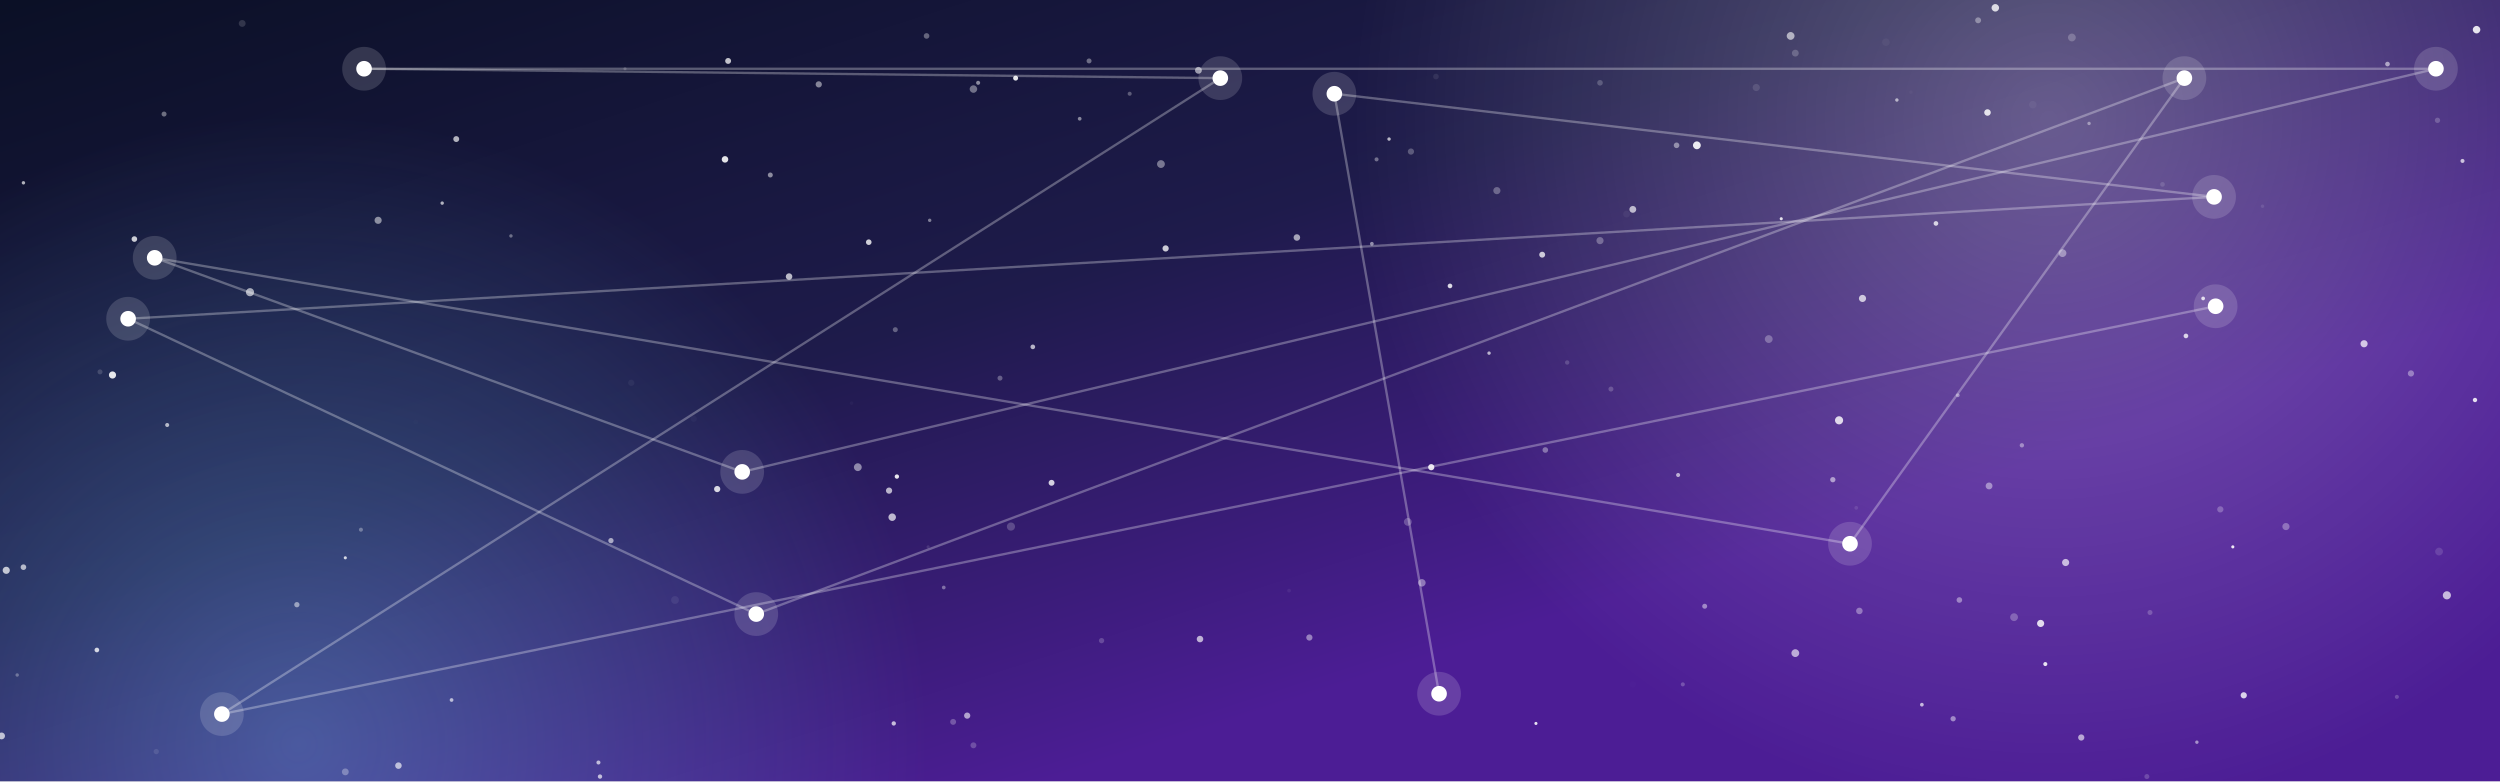
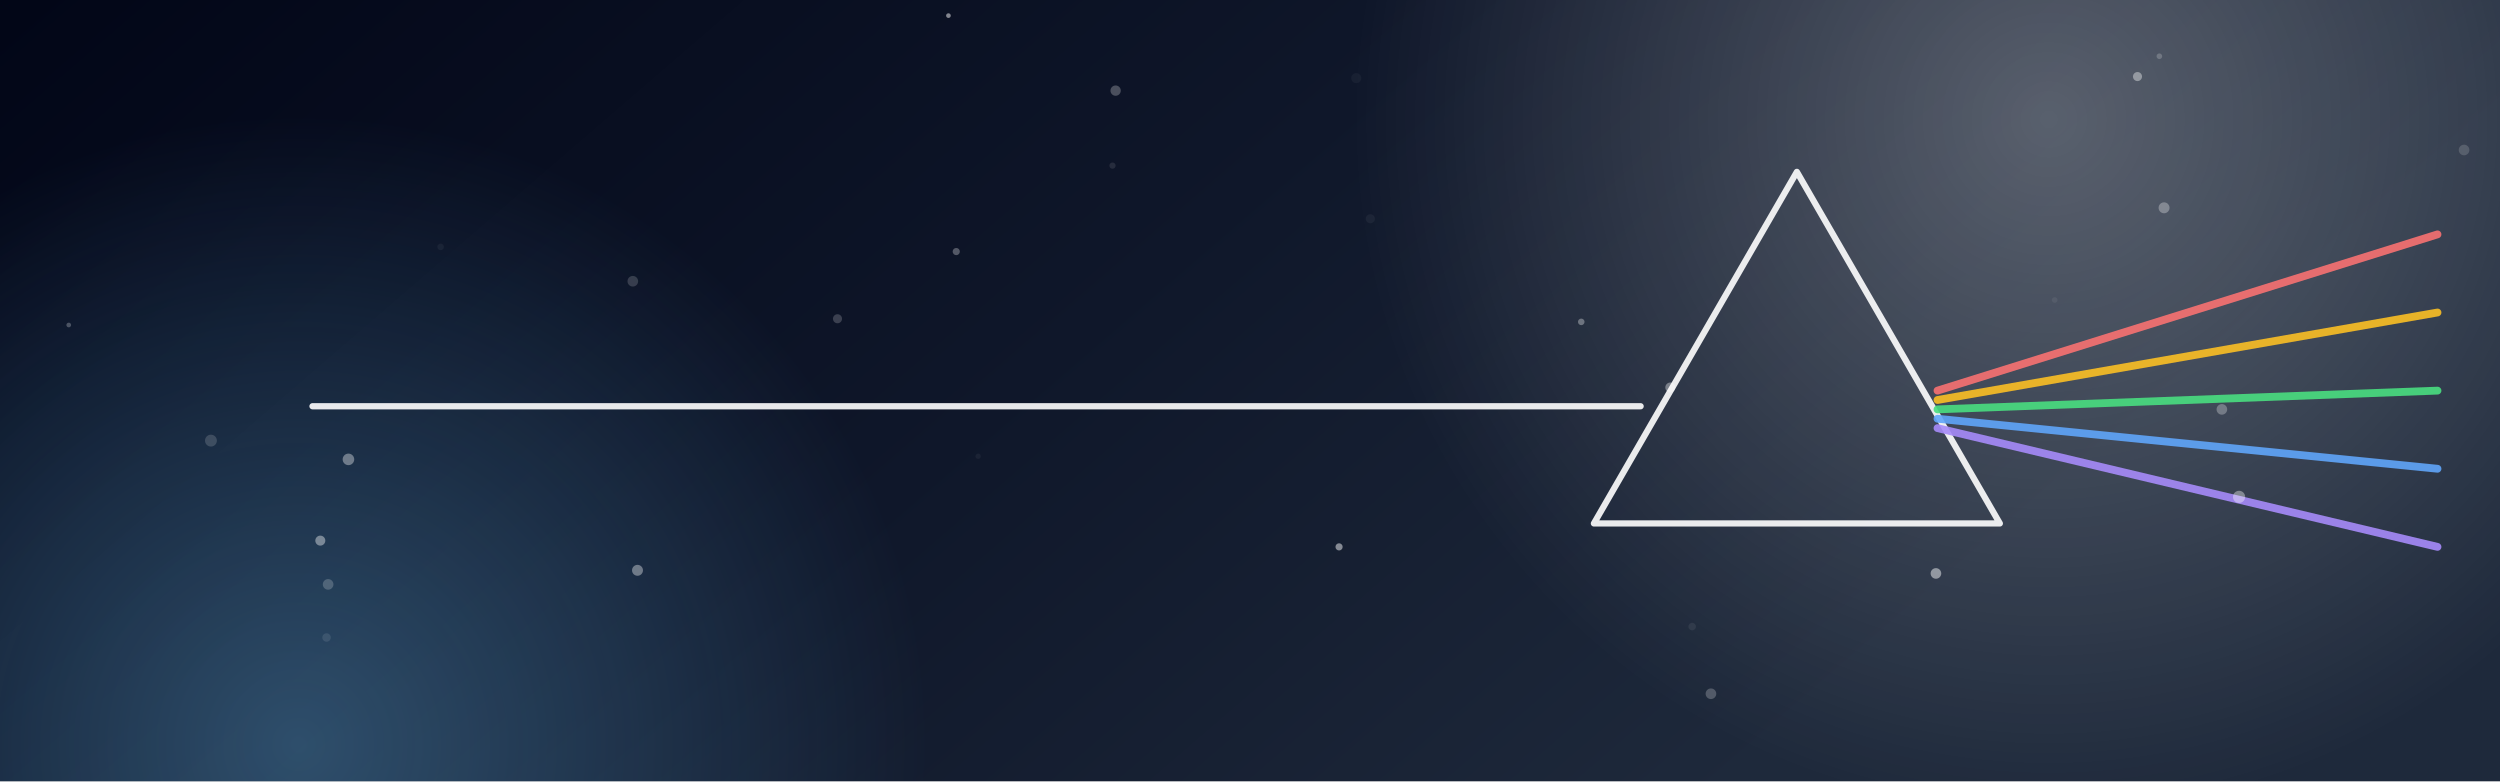
<svg xmlns="http://www.w3.org/2000/svg" viewBox="0 0 1600 500" preserveAspectRatio="xMidYMid slice">
  <defs>
-     <linearGradient id="g" gradientTransform="rotate(45)">
-       <stop offset="0" stop-color="#0b1026" />
-       <stop offset=".55" stop-color="#1e1b4b" />
-       <stop offset="1" stop-color="#4c1d95" />
+     <linearGradient id="g" gradientTransform="rotate(20)">
+       <stop offset="0" stop-color="#020617" />
+       <stop offset=".55" stop-color="#0f172a" />
+       <stop offset="1" stop-color="#1e293b" />
    </linearGradient>
    <radialGradient id="r1">
      <stop offset="0" stop-color="#fff" stop-opacity=".28" />
      <stop offset="1" stop-color="#fff" stop-opacity="0" />
    </radialGradient>
    <radialGradient id="r2">
-       <stop offset="0" stop-color="#7cf" stop-opacity=".35" />
+       <stop offset="0" stop-color="#7cf" stop-opacity=".32" />
      <stop offset="1" stop-color="#7cf" stop-opacity="0" />
    </radialGradient>
  </defs>
  <rect width="1600" height="500" fill="url(#g)" />
  <circle cx="1312" cy="75" r="450" fill="url(#r1)" />
  <circle cx="192" cy="475" r="400" fill="url(#r2)" />
-   <circle cx="921" cy="444" r="1.9" fill="#fff" fill-opacity="0.11" />
-   <circle cx="1417" cy="126" r="1.1" fill="#fff" fill-opacity="0.37" />
-   <circle cx="484" cy="393" r="2.4" fill="#fff" fill-opacity="0.09" />
-   <circle cx="1184" cy="348" r="1.1" fill="#fff" fill-opacity="0.30" />
-   <circle cx="475" cy="302" r="2.6" fill="#fff" fill-opacity="0.08" />
-   <circle cx="233" cy="44" r="1.8" fill="#fff" fill-opacity="0.09" />
-   <circle cx="142" cy="457" r="2.4" fill="#fff" fill-opacity="0.35" />
-   <circle cx="1250" cy="460" r="1.7" fill="#fff" fill-opacity="0.46" />
-   <circle cx="989" cy="288" r="1.8" fill="#fff" fill-opacity="0.36" />
-   <circle cx="464" cy="102" r="2.1" fill="#fff" fill-opacity="0.88" />
-   <circle cx="11" cy="432" r="1.1" fill="#fff" fill-opacity="0.30" />
-   <circle cx="619" cy="458" r="2.0" fill="#fff" fill-opacity="0.59" />
-   <circle cx="15" cy="117" r="1.1" fill="#fff" fill-opacity="0.67" />
-   <circle cx="1024" cy="53" r="1.8" fill="#fff" fill-opacity="0.21" />
-   <circle cx="190" cy="387" r="1.7" fill="#fff" fill-opacity="0.49" />
-   <circle cx="1463" cy="337" r="2.3" fill="#fff" fill-opacity="0.32" />
-   <circle cx="556" cy="155" r="1.8" fill="#fff" fill-opacity="0.79" />
-   <circle cx="768" cy="409" r="2.1" fill="#fff" fill-opacity="0.66" />
-   <circle cx="1073" cy="93" r="1.8" fill="#fff" fill-opacity="0.44" />
-   <circle cx="1272" cy="72" r="2.1" fill="#fff" fill-opacity="0.84" />
-   <circle cx="221" cy="357" r="1.0" fill="#fff" fill-opacity="0.79" />
-   <circle cx="1513" cy="220" r="2.3" fill="#fff" fill-opacity="0.73" />
-   <circle cx="1041" cy="137" r="2.2" fill="#fff" fill-opacity="0.05" />
-   <circle cx="1214" cy="64" r="1.1" fill="#fff" fill-opacity="0.59" />
-   <circle cx="650" cy="50" r="1.6" fill="#fff" fill-opacity="0.89" />
-   <circle cx="928" cy="183" r="1.5" fill="#fff" fill-opacity="0.83" />
-   <circle cx="15" cy="363" r="1.8" fill="#fff" fill-opacity="0.66" />
-   <circle cx="1149" cy="418" r="2.5" fill="#fff" fill-opacity="0.61" />
-   <circle cx="400" cy="44" r="1.0" fill="#fff" fill-opacity="0.17" />
-   <circle cx="889" cy="89" r="1.1" fill="#fff" fill-opacity="0.69" />
-   <circle cx="878" cy="156" r="1.2" fill="#fff" fill-opacity="0.50" />
-   <circle cx="524" cy="54" r="2.0" fill="#fff" fill-opacity="0.48" />
-   <circle cx="105" cy="73" r="1.6" fill="#fff" fill-opacity="0.39" />
-   <circle cx="903" cy="97" r="2.0" fill="#fff" fill-opacity="0.26" />
-   <circle cx="767" cy="45" r="2.2" fill="#fff" fill-opacity="0.56" />
-   <circle cx="327" cy="151" r="1.1" fill="#fff" fill-opacity="0.36" />
-   <circle cx="691" cy="76" r="1.2" fill="#fff" fill-opacity="0.48" />
-   <circle cx="594" cy="350" r="1.0" fill="#fff" fill-opacity="0.11" />
-   <circle cx="1024" cy="154" r="2.3" fill="#fff" fill-opacity="0.29" />
-   <circle cx="1309" cy="425" r="1.3" fill="#fff" fill-opacity="0.87" />
-   <circle cx="1074" cy="304" r="1.3" fill="#fff" fill-opacity="0.62" />
-   <circle cx="62" cy="416" r="1.5" fill="#fff" fill-opacity="0.79" />
-   <circle cx="623" cy="477" r="1.9" fill="#fff" fill-opacity="0.22" />
-   <circle cx="72" cy="240" r="2.3" fill="#fff" fill-opacity="0.89" />
-   <circle cx="107" cy="272" r="1.3" fill="#fff" fill-opacity="0.66" />
-   <circle cx="1301" cy="67" r="2.4" fill="#fff" fill-opacity="0.05" />
-   <circle cx="255" cy="490" r="2.1" fill="#fff" fill-opacity="0.64" />
-   <circle cx="626" cy="53" r="1.3" fill="#fff" fill-opacity="0.50" />
-   <circle cx="1207" cy="27" r="2.4" fill="#fff" fill-opacity="0.04" />
-   <circle cx="1091" cy="388" r="1.6" fill="#fff" fill-opacity="0.45" />
-   <circle cx="1086" cy="93" r="2.5" fill="#fff" fill-opacity="0.90" />
-   <circle cx="1410" cy="191" r="1.2" fill="#fff" fill-opacity="0.79" />
-   <circle cx="444" cy="268" r="2.0" fill="#fff" fill-opacity="0.03" />
-   <circle cx="953" cy="226" r="1.1" fill="#fff" fill-opacity="0.66" />
-   <circle cx="1376" cy="392" r="1.6" fill="#fff" fill-opacity="0.21" />
-   <circle cx="983" cy="463" r="1.0" fill="#fff" fill-opacity="0.87" />
-   <circle cx="1294" cy="285" r="1.4" fill="#fff" fill-opacity="0.40" />
-   <circle cx="572" cy="463" r="1.4" fill="#fff" fill-opacity="0.70" />
-   <circle cx="574" cy="305" r="1.4" fill="#fff" fill-opacity="0.89" />
-   <circle cx="1576" cy="103" r="1.3" fill="#fff" fill-opacity="0.70" />
-   <circle cx="64" cy="238" r="1.6" fill="#fff" fill-opacity="0.16" />
-   <circle cx="283" cy="130" r="1.1" fill="#fff" fill-opacity="0.66" />
-   <circle cx="1266" cy="13" r="1.9" fill="#fff" fill-opacity="0.36" />
-   <circle cx="919" cy="49" r="1.8" fill="#fff" fill-opacity="0.08" />
-   <circle cx="1177" cy="269" r="2.6" fill="#fff" fill-opacity="0.81" />
-   <circle cx="1429" cy="350" r="1.0" fill="#fff" fill-opacity="0.90" />
-   <circle cx="1003" cy="232" r="1.4" fill="#fff" fill-opacity="0.17" />
-   <circle cx="1124" cy="56" r="2.3" fill="#fff" fill-opacity="0.12" />
-   <circle cx="1534" cy="446" r="1.3" fill="#fff" fill-opacity="0.20" />
-   <circle cx="1384" cy="118" r="1.5" fill="#fff" fill-opacity="0.13" />
-   <circle cx="1188" cy="325" r="1.2" fill="#fff" fill-opacity="0.10" />
-   <circle cx="1045" cy="134" r="2.2" fill="#fff" fill-opacity="0.66" />
-   <circle cx="1528" cy="41" r="1.5" fill="#fff" fill-opacity="0.55" />
-   <circle cx="838" cy="408" r="2.0" fill="#fff" fill-opacity="0.44" />
-   <circle cx="1031" cy="249" r="1.6" fill="#fff" fill-opacity="0.20" />
-   <circle cx="901" cy="334" r="2.5" fill="#fff" fill-opacity="0.24" />
-   <circle cx="1140" cy="140" r="1.0" fill="#fff" fill-opacity="0.85" />
-   <circle cx="958" cy="122" r="2.3" fill="#fff" fill-opacity="0.30" />
-   <circle cx="571" cy="331" r="2.4" fill="#fff" fill-opacity="0.69" />
-   <circle cx="1561" cy="353" r="2.5" fill="#fff" fill-opacity="0.13" />
-   <circle cx="292" cy="89" r="1.9" fill="#fff" fill-opacity="0.67" />
-   <circle cx="4" cy="365" r="2.3" fill="#fff" fill-opacity="0.72" />
-   <circle cx="1566" cy="381" r="2.6" fill="#fff" fill-opacity="0.68" />
-   <circle cx="100" cy="481" r="1.7" fill="#fff" fill-opacity="0.10" />
-   <circle cx="266" cy="270" r="1.5" fill="#fff" fill-opacity="0.01" />
-   <circle cx="623" cy="57" r="2.4" fill="#fff" fill-opacity="0.39" />
-   <circle cx="1448" cy="132" r="1.1" fill="#fff" fill-opacity="0.10" />
-   <circle cx="825" cy="378" r="1.2" fill="#fff" fill-opacity="0.06" />
-   <circle cx="1399" cy="215" r="1.5" fill="#fff" fill-opacity="0.77" />
-   <circle cx="604" cy="376" r="1.2" fill="#fff" fill-opacity="0.37" />
-   <circle cx="1146" cy="23" r="2.5" fill="#fff" fill-opacity="0.59" />
-   <circle cx="160" cy="187" r="2.6" fill="#fff" fill-opacity="0.61" />
-   <circle cx="235" cy="46" r="1.3" fill="#fff" fill-opacity="0.60" />
-   <circle cx="697" cy="39" r="1.6" fill="#fff" fill-opacity="0.37" />
-   <circle cx="1173" cy="307" r="1.7" fill="#fff" fill-opacity="0.52" />
-   <circle cx="1406" cy="475" r="1.1" fill="#fff" fill-opacity="0.50" />
-   <circle cx="545" cy="258" r="1.1" fill="#fff" fill-opacity="0.03" />
-   <circle cx="705" cy="410" r="1.7" fill="#fff" fill-opacity="0.20" />
-   <circle cx="384" cy="497" r="1.4" fill="#fff" fill-opacity="0.67" />
-   <circle cx="155" cy="15" r="2.2" fill="#fff" fill-opacity="0.15" />
-   <circle cx="1421" cy="326" r="2.0" fill="#fff" fill-opacity="0.25" />
-   <circle cx="1436" cy="445" r="2.0" fill="#fff" fill-opacity="0.80" />
-   <circle cx="595" cy="141" r="1.1" fill="#fff" fill-opacity="0.44" />
-   <circle cx="1190" cy="391" r="2.1" fill="#fff" fill-opacity="0.36" />
-   <circle cx="830" cy="152" r="2.1" fill="#fff" fill-opacity="0.60" />
-   <circle cx="1332" cy="472" r="2.0" fill="#fff" fill-opacity="0.60" />
-   <circle cx="1077" cy="438" r="1.3" fill="#fff" fill-opacity="0.23" />
-   <circle cx="1230" cy="451" r="1.2" fill="#fff" fill-opacity="0.67" />
-   <circle cx="231" cy="339" r="1.3" fill="#fff" fill-opacity="0.32" />
-   <circle cx="549" cy="299" r="2.5" fill="#fff" fill-opacity="0.48" />
-   <circle cx="505" cy="177" r="2.1" fill="#fff" fill-opacity="0.70" />
-   <circle cx="1560" cy="77" r="1.7" fill="#fff" fill-opacity="0.21" />
-   <circle cx="673" cy="309" r="1.9" fill="#fff" fill-opacity="0.79" />
-   <circle cx="1320" cy="162" r="2.5" fill="#fff" fill-opacity="0.40" />
-   <circle cx="1585" cy="19" r="2.4" fill="#fff" fill-opacity="0.87" />
-   <circle cx="916" cy="299" r="2.0" fill="#fff" fill-opacity="0.87" />
-   <circle cx="1543" cy="239" r="2.0" fill="#fff" fill-opacity="0.37" />
-   <circle cx="1374" cy="497" r="1.6" fill="#fff" fill-opacity="0.19" />
-   <circle cx="743" cy="105" r="2.5" fill="#fff" fill-opacity="0.41" />
-   <circle cx="640" cy="242" r="1.6" fill="#fff" fill-opacity="0.30" />
-   <circle cx="391" cy="346" r="1.7" fill="#fff" fill-opacity="0.58" />
-   <circle cx="1223" cy="59" r="1.1" fill="#fff" fill-opacity="0.03" />
-   <circle cx="1277" cy="5" r="2.4" fill="#fff" fill-opacity="0.80" />
-   <circle cx="1306" cy="399" r="2.3" fill="#fff" fill-opacity="0.83" />
-   <circle cx="221" cy="494" r="2.2" fill="#fff" fill-opacity="0.30" />
-   <circle cx="1322" cy="360" r="2.3" fill="#fff" fill-opacity="0.67" />
-   <circle cx="383" cy="488" r="1.3" fill="#fff" fill-opacity="0.66" />
-   <circle cx="404" cy="245" r="2.0" fill="#fff" fill-opacity="0.05" />
-   <circle cx="242" cy="141" r="2.3" fill="#fff" fill-opacity="0.50" />
-   <circle cx="289" cy="448" r="1.2" fill="#fff" fill-opacity="0.64" />
-   <circle cx="1239" cy="143" r="1.5" fill="#fff" fill-opacity="0.76" />
-   <circle cx="701" cy="181" r="1.8" fill="#fff" fill-opacity="0.00" />
-   <circle cx="493" cy="112" r="1.6" fill="#fff" fill-opacity="0.50" />
-   <circle cx="593" cy="23" r="1.8" fill="#fff" fill-opacity="0.34" />
-   <circle cx="569" cy="314" r="2.0" fill="#fff" fill-opacity="0.67" />
-   <circle cx="459" cy="313" r="2.0" fill="#fff" fill-opacity="0.82" />
-   <circle cx="1132" cy="217" r="2.5" fill="#fff" fill-opacity="0.28" />
-   <circle cx="910" cy="373" r="2.4" fill="#fff" fill-opacity="0.40" />
-   <circle cx="1254" cy="384" r="1.8" fill="#fff" fill-opacity="0.41" />
-   <circle cx="723" cy="60" r="1.3" fill="#fff" fill-opacity="0.29" />
-   <circle cx="1192" cy="191" r="2.3" fill="#fff" fill-opacity="0.71" />
-   <circle cx="746" cy="159" r="2.0" fill="#fff" fill-opacity="0.77" />
-   <circle cx="432" cy="384" r="2.5" fill="#fff" fill-opacity="0.07" />
-   <circle cx="881" cy="102" r="1.3" fill="#fff" fill-opacity="0.37" />
-   <circle cx="1" cy="471" r="2.2" fill="#fff" fill-opacity="0.69" />
-   <circle cx="1326" cy="24" r="2.5" fill="#fff" fill-opacity="0.22" />
-   <circle cx="1045" cy="438" r="2.0" fill="#fff" fill-opacity="0.01" />
-   <circle cx="86" cy="153" r="1.8" fill="#fff" fill-opacity="0.78" />
-   <circle cx="1273" cy="311" r="2.2" fill="#fff" fill-opacity="0.43" />
-   <circle cx="1149" cy="34" r="2.2" fill="#fff" fill-opacity="0.21" />
-   <circle cx="466" cy="39" r="1.9" fill="#fff" fill-opacity="0.74" />
-   <circle cx="1337" cy="79" r="1.1" fill="#fff" fill-opacity="0.41" />
-   <circle cx="661" cy="222" r="1.5" fill="#fff" fill-opacity="0.67" />
-   <circle cx="610" cy="462" r="1.9" fill="#fff" fill-opacity="0.26" />
-   <circle cx="987" cy="163" r="1.9" fill="#fff" fill-opacity="0.75" />
-   <circle cx="647" cy="337" r="2.6" fill="#fff" fill-opacity="0.21" />
-   <circle cx="1584" cy="256" r="1.4" fill="#fff" fill-opacity="0.85" />
-   <circle cx="1289" cy="395" r="2.5" fill="#fff" fill-opacity="0.26" />
-   <circle cx="573" cy="211" r="1.6" fill="#fff" fill-opacity="0.31" />
-   <circle cx="1253" cy="253" r="1.2" fill="#fff" fill-opacity="0.40" />
-   <line x1="921" y1="444" x2="854" y2="60" fill="none" stroke="#fff" stroke-opacity="0.3" stroke-width="1.5" stroke-linecap="round" />
-   <line x1="854" y1="60" x2="1417" y2="126" fill="none" stroke="#fff" stroke-opacity="0.3" stroke-width="1.5" stroke-linecap="round" />
-   <line x1="1417" y1="126" x2="82" y2="204" fill="none" stroke="#fff" stroke-opacity="0.3" stroke-width="1.5" stroke-linecap="round" />
-   <line x1="82" y1="204" x2="484" y2="393" fill="none" stroke="#fff" stroke-opacity="0.3" stroke-width="1.5" stroke-linecap="round" />
-   <line x1="484" y1="393" x2="1398" y2="50" fill="none" stroke="#fff" stroke-opacity="0.3" stroke-width="1.5" stroke-linecap="round" />
-   <line x1="1398" y1="50" x2="1184" y2="348" fill="none" stroke="#fff" stroke-opacity="0.3" stroke-width="1.5" stroke-linecap="round" />
-   <line x1="1184" y1="348" x2="99" y2="165" fill="none" stroke="#fff" stroke-opacity="0.3" stroke-width="1.5" stroke-linecap="round" />
-   <line x1="99" y1="165" x2="475" y2="302" fill="none" stroke="#fff" stroke-opacity="0.3" stroke-width="1.5" stroke-linecap="round" />
-   <line x1="475" y1="302" x2="1559" y2="44" fill="none" stroke="#fff" stroke-opacity="0.3" stroke-width="1.5" stroke-linecap="round" />
-   <line x1="1559" y1="44" x2="233" y2="44" fill="none" stroke="#fff" stroke-opacity="0.3" stroke-width="1.5" stroke-linecap="round" />
-   <line x1="233" y1="44" x2="781" y2="50" fill="none" stroke="#fff" stroke-opacity="0.3" stroke-width="1.5" stroke-linecap="round" />
-   <line x1="781" y1="50" x2="142" y2="457" fill="none" stroke="#fff" stroke-opacity="0.3" stroke-width="1.5" stroke-linecap="round" />
-   <line x1="142" y1="457" x2="1418" y2="196" fill="none" stroke="#fff" stroke-opacity="0.3" stroke-width="1.5" stroke-linecap="round" />
-   <circle cx="921" cy="444" r="5" fill="#fff" />
-   <circle cx="921" cy="444" r="14" fill="#fff" fill-opacity=".15" />
-   <circle cx="854" cy="60" r="5" fill="#fff" />
-   <circle cx="854" cy="60" r="14" fill="#fff" fill-opacity=".15" />
-   <circle cx="1417" cy="126" r="5" fill="#fff" />
-   <circle cx="1417" cy="126" r="14" fill="#fff" fill-opacity=".15" />
-   <circle cx="82" cy="204" r="5" fill="#fff" />
-   <circle cx="82" cy="204" r="14" fill="#fff" fill-opacity=".15" />
-   <circle cx="484" cy="393" r="5" fill="#fff" />
-   <circle cx="484" cy="393" r="14" fill="#fff" fill-opacity=".15" />
-   <circle cx="1398" cy="50" r="5" fill="#fff" />
-   <circle cx="1398" cy="50" r="14" fill="#fff" fill-opacity=".15" />
-   <circle cx="1184" cy="348" r="5" fill="#fff" />
-   <circle cx="1184" cy="348" r="14" fill="#fff" fill-opacity=".15" />
-   <circle cx="99" cy="165" r="5" fill="#fff" />
-   <circle cx="99" cy="165" r="14" fill="#fff" fill-opacity=".15" />
-   <circle cx="475" cy="302" r="5" fill="#fff" />
-   <circle cx="475" cy="302" r="14" fill="#fff" fill-opacity=".15" />
-   <circle cx="1559" cy="44" r="5" fill="#fff" />
-   <circle cx="1559" cy="44" r="14" fill="#fff" fill-opacity=".15" />
-   <circle cx="233" cy="44" r="5" fill="#fff" />
-   <circle cx="233" cy="44" r="14" fill="#fff" fill-opacity=".15" />
-   <circle cx="781" cy="50" r="5" fill="#fff" />
-   <circle cx="781" cy="50" r="14" fill="#fff" fill-opacity=".15" />
-   <circle cx="142" cy="457" r="5" fill="#fff" />
-   <circle cx="142" cy="457" r="14" fill="#fff" fill-opacity=".15" />
-   <circle cx="1418" cy="196" r="5" fill="#fff" />
-   <circle cx="1418" cy="196" r="14" fill="#fff" fill-opacity=".15" />
+   <polygon points="1150.0,110.0 1279.9,335.0 1020.1,335.0" fill="none" stroke="#fff" stroke-opacity="0.9" stroke-width="4" stroke-linecap="round" stroke-linejoin="round" />
+   <line x1="200" y1="260" x2="1050" y2="260" fill="none" stroke="#fff" stroke-opacity="0.9" stroke-width="4" stroke-linecap="round" stroke-linejoin="round" />
+   <line x1="1240" y1="250" x2="1560" y2="150" stroke="#f87171" stroke-opacity=".9" stroke-width="5" stroke-linecap="round" />
+   <line x1="1240" y1="256" x2="1560" y2="200" stroke="#fbbf24" stroke-opacity=".9" stroke-width="5" stroke-linecap="round" />
+   <line x1="1240" y1="262" x2="1560" y2="250" stroke="#4ade80" stroke-opacity=".9" stroke-width="5" stroke-linecap="round" />
+   <line x1="1240" y1="268" x2="1560" y2="300" stroke="#60a5fa" stroke-opacity=".9" stroke-width="5" stroke-linecap="round" />
+   <line x1="1240" y1="274" x2="1560" y2="350" stroke="#a78bfa" stroke-opacity=".9" stroke-width="5" stroke-linecap="round" />
+   <circle cx="1422" cy="262" r="3.4" fill="#fff" fill-opacity="0.28" />
+   <circle cx="607" cy="10" r="1.5" fill="#fff" fill-opacity="0.49" />
+   <circle cx="714" cy="58" r="3.3" fill="#fff" fill-opacity="0.25" />
+   <circle cx="1368" cy="49" r="2.9" fill="#fff" fill-opacity="0.39" />
+   <circle cx="712" cy="106" r="2.0" fill="#fff" fill-opacity="0.10" />
+   <circle cx="1095" cy="444" r="3.4" fill="#fff" fill-opacity="0.23" />
+   <circle cx="1433" cy="318" r="3.9" fill="#fff" fill-opacity="0.38" />
+   <circle cx="223" cy="294" r="3.7" fill="#fff" fill-opacity="0.36" />
+   <circle cx="1239" cy="367" r="3.4" fill="#fff" fill-opacity="0.47" />
+   <circle cx="1083" cy="401" r="2.4" fill="#fff" fill-opacity="0.07" />
+   <circle cx="209" cy="408" r="2.7" fill="#fff" fill-opacity="0.10" />
+   <circle cx="612" cy="161" r="2.3" fill="#fff" fill-opacity="0.29" />
+   <circle cx="1385" cy="133" r="3.5" fill="#fff" fill-opacity="0.30" />
+   <circle cx="135" cy="282" r="3.8" fill="#fff" fill-opacity="0.16" />
+   <circle cx="282" cy="158" r="2.1" fill="#fff" fill-opacity="0.05" />
+   <circle cx="205" cy="346" r="3.2" fill="#fff" fill-opacity="0.40" />
+   <circle cx="1069" cy="248" r="3.2" fill="#fff" fill-opacity="0.36" />
+   <circle cx="1315" cy="192" r="1.8" fill="#fff" fill-opacity="0.06" />
+   <circle cx="210" cy="374" r="3.4" fill="#fff" fill-opacity="0.20" />
+   <circle cx="877" cy="140" r="2.9" fill="#fff" fill-opacity="0.05" />
+   <circle cx="1577" cy="96" r="3.4" fill="#fff" fill-opacity="0.16" />
+   <circle cx="868" cy="50" r="3.2" fill="#fff" fill-opacity="0.04" />
+   <circle cx="626" cy="292" r="1.7" fill="#fff" fill-opacity="0.05" />
+   <circle cx="536" cy="204" r="2.9" fill="#fff" fill-opacity="0.19" />
+   <circle cx="44" cy="208" r="1.5" fill="#fff" fill-opacity="0.25" />
+   <circle cx="1382" cy="36" r="1.8" fill="#fff" fill-opacity="0.20" />
+   <circle cx="857" cy="350" r="2.3" fill="#fff" fill-opacity="0.48" />
+   <circle cx="405" cy="180" r="3.4" fill="#fff" fill-opacity="0.17" />
+   <circle cx="1012" cy="206" r="2.1" fill="#fff" fill-opacity="0.33" />
+   <circle cx="408" cy="365" r="3.5" fill="#fff" fill-opacity="0.37" />
</svg>
